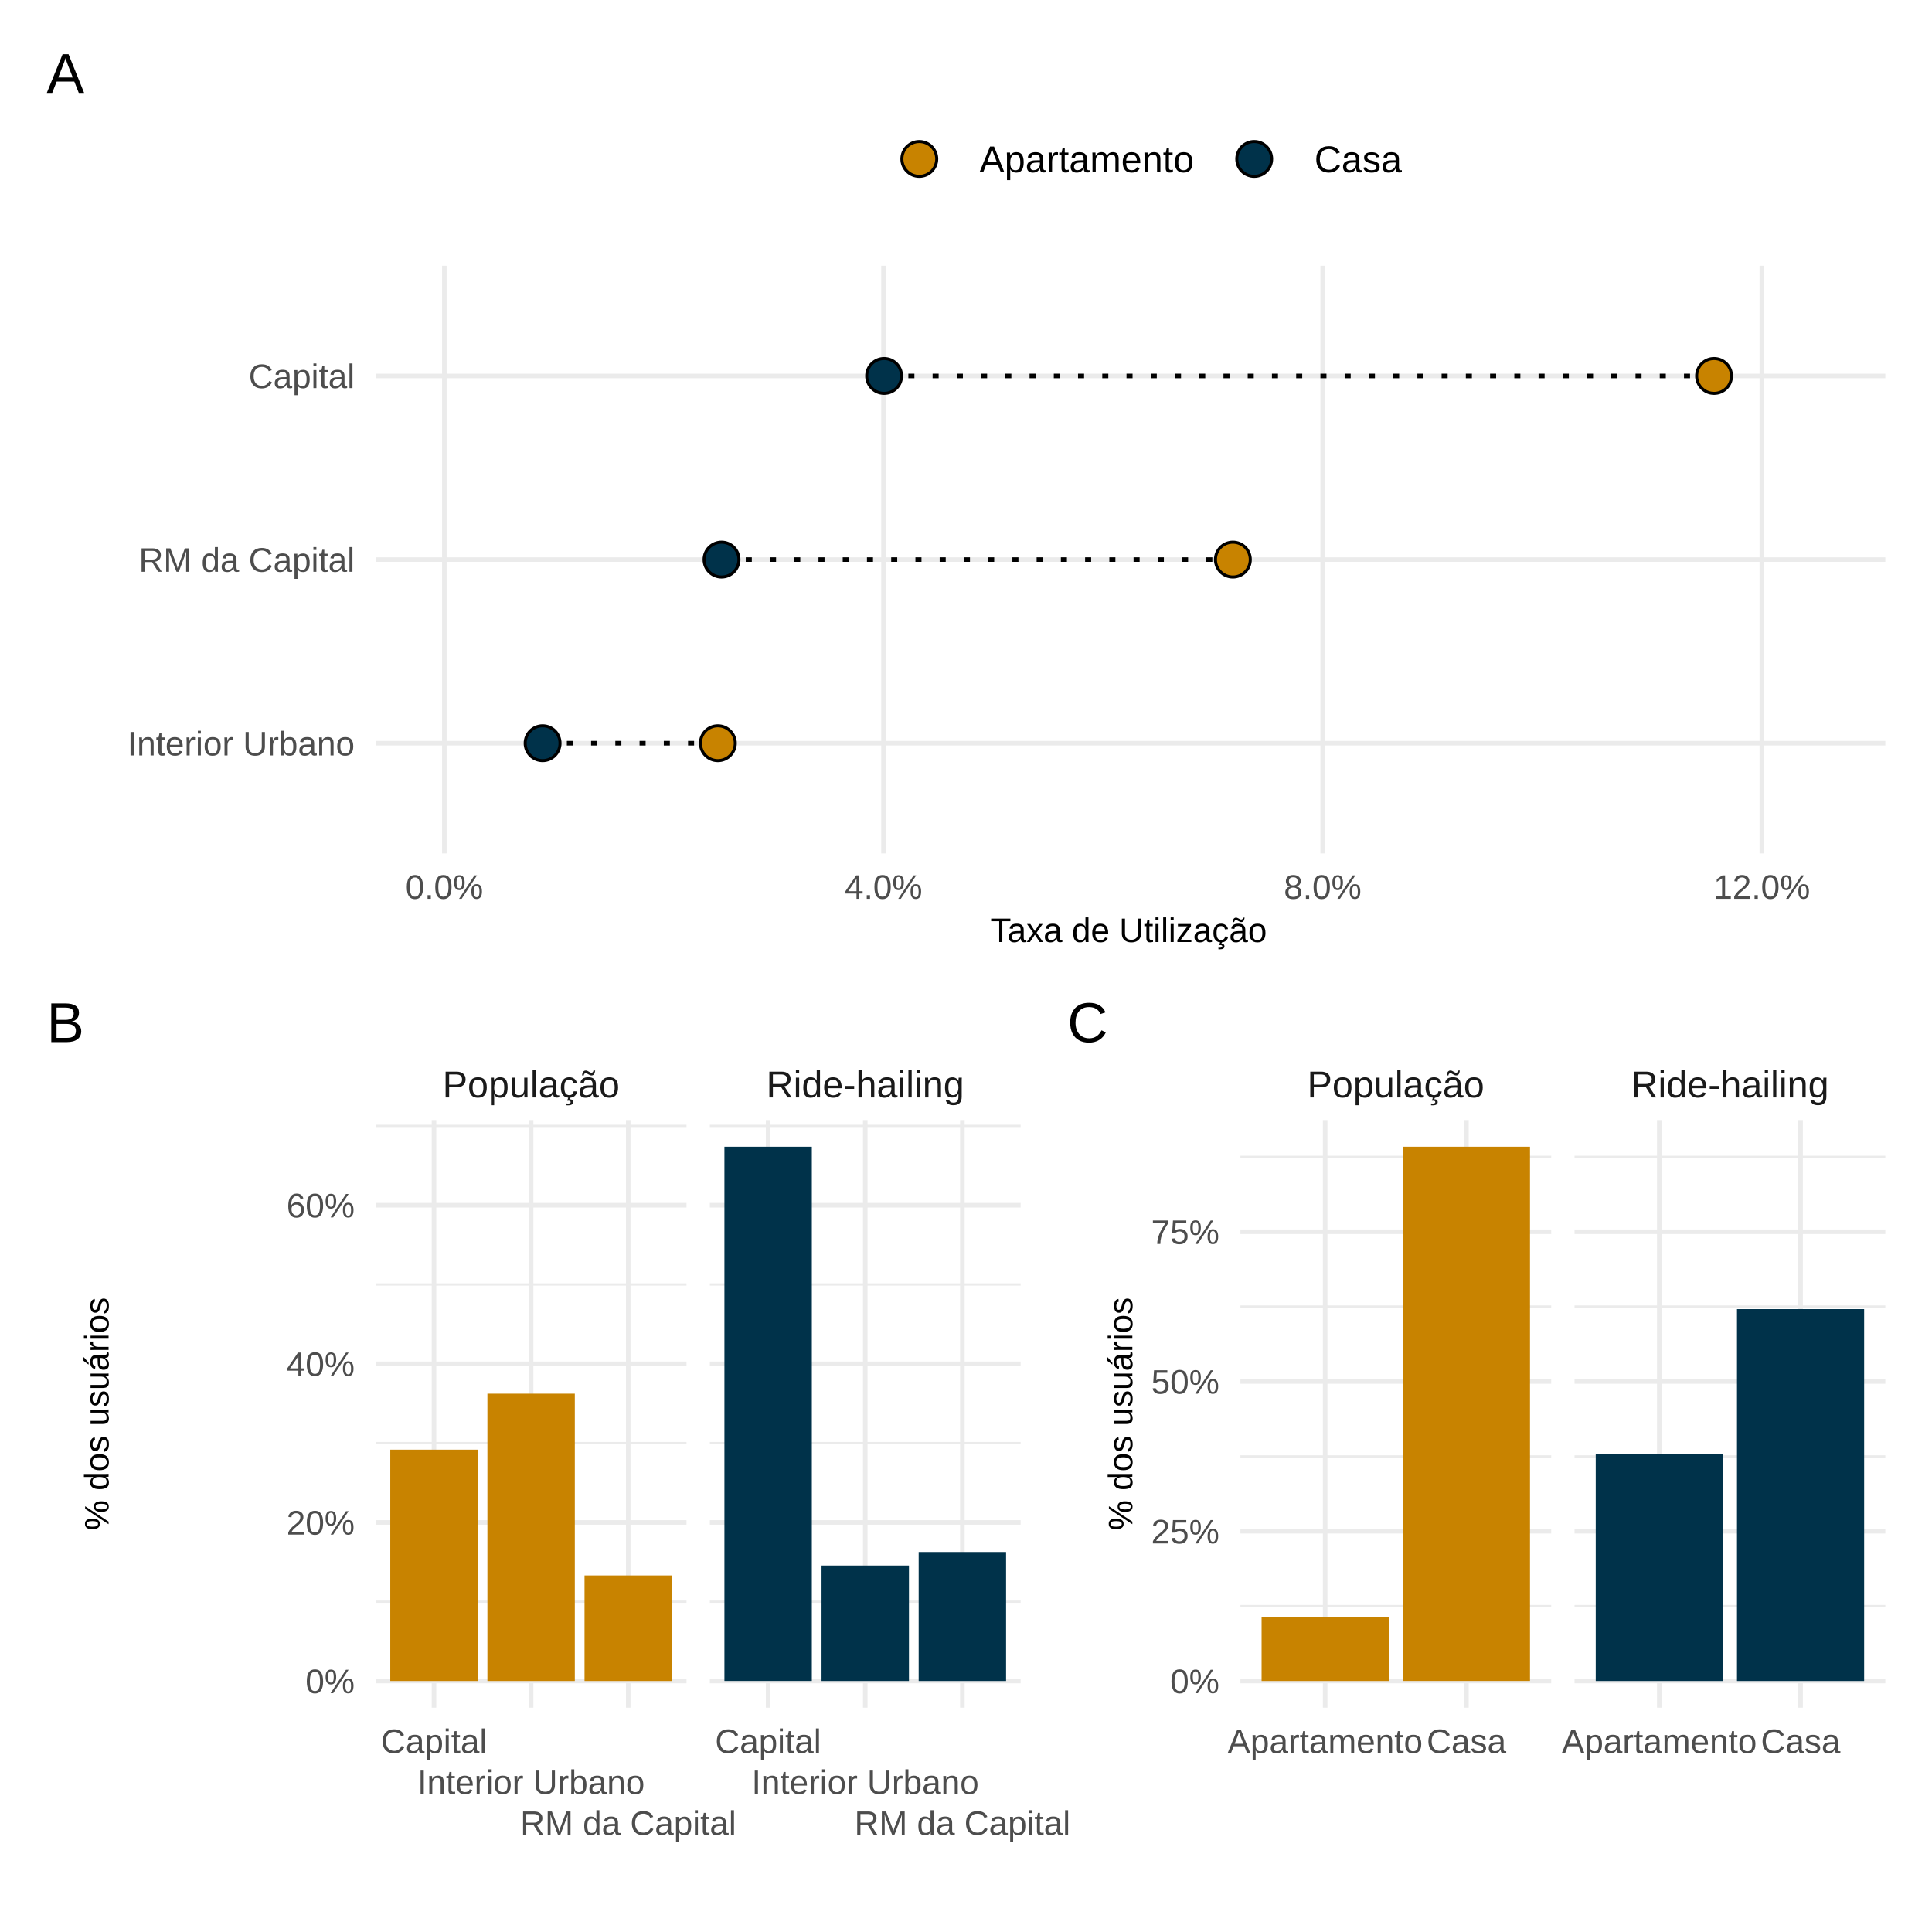
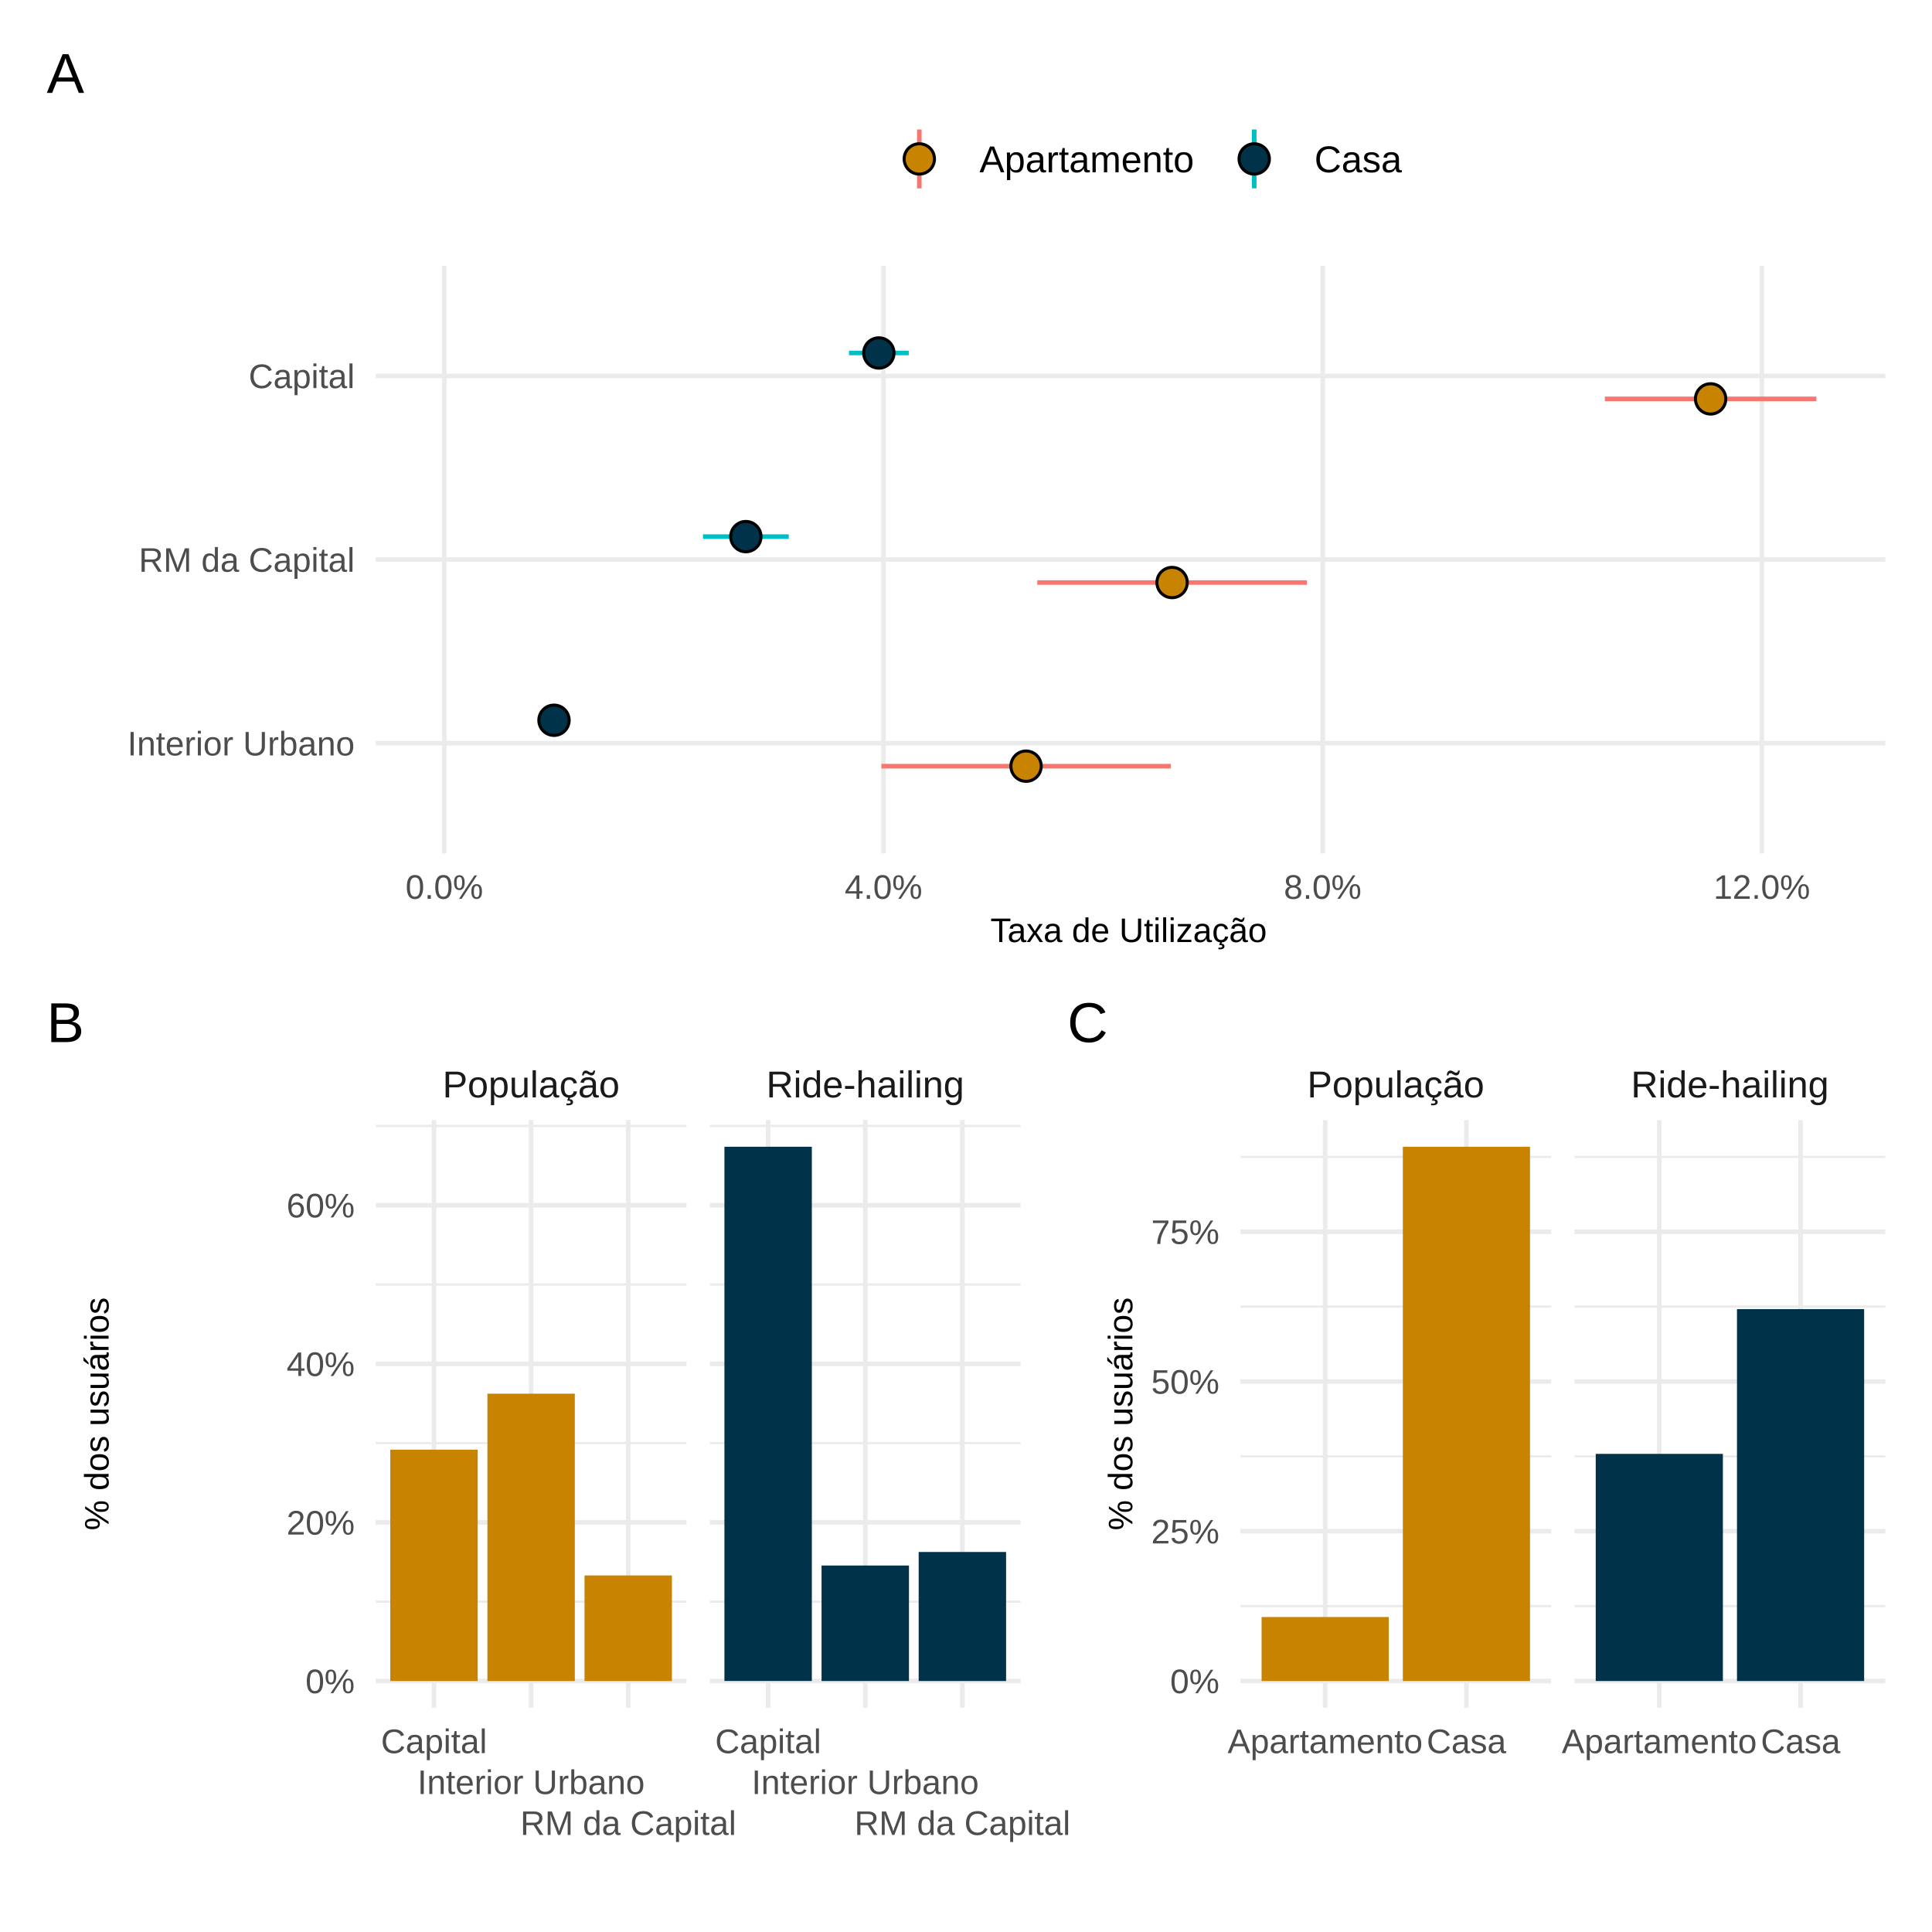
<svg xmlns="http://www.w3.org/2000/svg" viewBox="0 0 453.54 453.54">
  <defs>
    <style type="text/css">
    line, polyline, polygon, path, rect, circle {
      fill: none;
      stroke: #000000;
      stroke-linecap: round;
      stroke-linejoin: round;
      stroke-miterlimit: 10.00;
    }
  </style>
  </defs>
  <rect width="100%" height="100%" style="stroke: none; fill: #FFFFFF;" />
  <rect x="0" y="0" width="453.54" height="453.54" style="stroke-width: 1.07; stroke: #FFFFFF; fill: #FFFFFF;" />
  <defs>
    <clipPath id="cpNS40OHw0NDguMDZ8MjI4LjMxfDUuNDg=">
      <rect x="5.48" y="5.48" width="442.58" height="222.83" />
    </clipPath>
  </defs>
  <defs>
    <clipPath id="cpMC4wMHw0NTMuNTR8NDUzLjU0fDAuMDA=">
      <rect x="0.00" y="0.00" width="453.54" height="453.54" />
    </clipPath>
  </defs>
  <defs>
    <clipPath id="cpODguMjB8NDQyLjU4fDIwMC4zNHw2Mi4zOA==">
      <rect x="88.20" y="62.38" width="354.38" height="137.96" />
    </clipPath>
  </defs>
  <polyline points="88.20,174.47 442.58,174.47 " style="stroke-width: 1.07; stroke: #EBEBEB; stroke-linecap: butt;" clip-path="url(#cpODguMjB8NDQyLjU4fDIwMC4zNHw2Mi4zOA==)" />
  <polyline points="88.20,131.36 442.58,131.36 " style="stroke-width: 1.07; stroke: #EBEBEB; stroke-linecap: butt;" clip-path="url(#cpODguMjB8NDQyLjU4fDIwMC4zNHw2Mi4zOA==)" />
  <polyline points="88.20,88.25 442.58,88.25 " style="stroke-width: 1.07; stroke: #EBEBEB; stroke-linecap: butt;" clip-path="url(#cpODguMjB8NDQyLjU4fDIwMC4zNHw2Mi4zOA==)" />
  <polyline points="104.31,200.34 104.31,62.38 " style="stroke-width: 1.07; stroke: #EBEBEB; stroke-linecap: butt;" clip-path="url(#cpODguMjB8NDQyLjU4fDIwMC4zNHw2Mi4zOA==)" />
  <polyline points="207.40,200.34 207.40,62.38 " style="stroke-width: 1.07; stroke: #EBEBEB; stroke-linecap: butt;" clip-path="url(#cpODguMjB8NDQyLjU4fDIwMC4zNHw2Mi4zOA==)" />
  <polyline points="310.50,200.34 310.50,62.38 " style="stroke-width: 1.07; stroke: #EBEBEB; stroke-linecap: butt;" clip-path="url(#cpODguMjB8NDQyLjU4fDIwMC4zNHw2Mi4zOA==)" />
  <polyline points="413.59,200.34 413.59,62.38 " style="stroke-width: 1.07; stroke: #EBEBEB; stroke-linecap: butt;" clip-path="url(#cpODguMjB8NDQyLjU4fDIwMC4zNHw2Mi4zOA==)" />
-   <polyline points="207.55,88.25 402.38,88.25 " style="stroke-width: 1.07; stroke-dasharray: 1.42,4.27; stroke-linecap: butt;" clip-path="url(#cpODguMjB8NDQyLjU4fDIwMC4zNHw2Mi4zOA==)" />
-   <polyline points="127.38,174.47 168.52,174.47 " style="stroke-width: 1.07; stroke-dasharray: 1.42,4.27; stroke-linecap: butt;" clip-path="url(#cpODguMjB8NDQyLjU4fDIwMC4zNHw2Mi4zOA==)" />
-   <polyline points="169.38,131.36 289.42,131.36 " style="stroke-width: 1.07; stroke-dasharray: 1.42,4.27; stroke-linecap: butt;" clip-path="url(#cpODguMjB8NDQyLjU4fDIwMC4zNHw2Mi4zOA==)" />
-   <circle cx="207.55" cy="88.25" r="4.09" style="stroke-width: 0.71; fill: #00324A;" clip-path="url(#cpODguMjB8NDQyLjU4fDIwMC4zNHw2Mi4zOA==)" />
-   <circle cx="402.38" cy="88.25" r="4.09" style="stroke-width: 0.71; fill: #C88300;" clip-path="url(#cpODguMjB8NDQyLjU4fDIwMC4zNHw2Mi4zOA==)" />
-   <circle cx="127.38" cy="174.47" r="4.09" style="stroke-width: 0.71; fill: #00324A;" clip-path="url(#cpODguMjB8NDQyLjU4fDIwMC4zNHw2Mi4zOA==)" />
-   <circle cx="168.52" cy="174.47" r="4.09" style="stroke-width: 0.71; fill: #C88300;" clip-path="url(#cpODguMjB8NDQyLjU4fDIwMC4zNHw2Mi4zOA==)" />
-   <circle cx="169.38" cy="131.36" r="4.09" style="stroke-width: 0.71; fill: #00324A;" clip-path="url(#cpODguMjB8NDQyLjU4fDIwMC4zNHw2Mi4zOA==)" />
-   <circle cx="289.42" cy="131.36" r="4.09" style="stroke-width: 0.71; fill: #C88300;" clip-path="url(#cpODguMjB8NDQyLjU4fDIwMC4zNHw2Mi4zOA==)" />
+   <line x1="376.74" y1="93.64" x2="426.39" y2="93.64" style="stroke-width: 1.07; stroke: #F8766D; stroke-linecap: butt;" clip-path="url(#cpODguMjB8NDQyLjU4fDIwMC4zNHw2Mi4zOA==)" />
+   <line x1="199.30" y1="82.86" x2="213.33" y2="82.86" style="stroke-width: 1.07; stroke: #00BFC4; stroke-linecap: butt;" clip-path="url(#cpODguMjB8NDQyLjU4fDIwMC4zNHw2Mi4zOA==)" />
+   <line x1="243.51" y1="136.75" x2="306.79" y2="136.75" style="stroke-width: 1.07; stroke: #F8766D; stroke-linecap: butt;" clip-path="url(#cpODguMjB8NDQyLjU4fDIwMC4zNHw2Mi4zOA==)" />
+   <line x1="165.02" y1="125.97" x2="185.16" y2="125.97" style="stroke-width: 1.07; stroke: #00BFC4; stroke-linecap: butt;" clip-path="url(#cpODguMjB8NDQyLjU4fDIwMC4zNHw2Mi4zOA==)" />
+   <line x1="206.91" y1="179.86" x2="274.84" y2="179.86" style="stroke-width: 1.07; stroke: #F8766D; stroke-linecap: butt;" clip-path="url(#cpODguMjB8NDQyLjU4fDIwMC4zNHw2Mi4zOA==)" />
+   <line x1="126.90" y1="169.08" x2="133.20" y2="169.08" style="stroke-width: 1.07; stroke: #00BFC4; stroke-linecap: butt;" clip-path="url(#cpODguMjB8NDQyLjU4fDIwMC4zNHw2Mi4zOA==)" />
+   <circle cx="401.57" cy="93.64" r="3.56" style="stroke-width: 0.71; fill: #C88300;" clip-path="url(#cpODguMjB8NDQyLjU4fDIwMC4zNHw2Mi4zOA==)" />
+   <circle cx="206.31" cy="82.86" r="3.56" style="stroke-width: 0.71; fill: #00324A;" clip-path="url(#cpODguMjB8NDQyLjU4fDIwMC4zNHw2Mi4zOA==)" />
+   <circle cx="275.15" cy="136.75" r="3.56" style="stroke-width: 0.71; fill: #C88300;" clip-path="url(#cpODguMjB8NDQyLjU4fDIwMC4zNHw2Mi4zOA==)" />
+   <circle cx="175.09" cy="125.97" r="3.56" style="stroke-width: 0.71; fill: #00324A;" clip-path="url(#cpODguMjB8NDQyLjU4fDIwMC4zNHw2Mi4zOA==)" />
+   <circle cx="240.87" cy="179.86" r="3.56" style="stroke-width: 0.71; fill: #C88300;" clip-path="url(#cpODguMjB8NDQyLjU4fDIwMC4zNHw2Mi4zOA==)" />
+   <circle cx="130.05" cy="169.08" r="3.56" style="stroke-width: 0.71; fill: #00324A;" clip-path="url(#cpODguMjB8NDQyLjU4fDIwMC4zNHw2Mi4zOA==)" />
  <defs>
    <clipPath id="cpMC4wMHw0NTMuNTR8NDUzLjU0fDAuMDA=">
      <rect x="0.00" y="0.00" width="453.54" height="453.54" />
    </clipPath>
  </defs>
  <g clip-path="url(#cpMC4wMHw0NTMuNTR8NDUzLjU0fDAuMDA=)">
    <text x="29.91" y="177.34" style="font-size: 8.00px; fill: #4D4D4D; font-family: Arial;" textLength="53.36px" lengthAdjust="spacingAndGlyphs">Interior Urbano</text>
  </g>
  <g clip-path="url(#cpMC4wMHw0NTMuNTR8NDUzLjU0fDAuMDA=)">
    <text x="32.58" y="134.22" style="font-size: 8.00px; fill: #4D4D4D; font-family: Arial;" textLength="50.69px" lengthAdjust="spacingAndGlyphs">RM da Capital</text>
  </g>
  <g clip-path="url(#cpMC4wMHw0NTMuNTR8NDUzLjU0fDAuMDA=)">
    <text x="58.37" y="91.11" style="font-size: 8.00px; fill: #4D4D4D; font-family: Arial;" textLength="24.90px" lengthAdjust="spacingAndGlyphs">Capital</text>
  </g>
  <g clip-path="url(#cpMC4wMHw0NTMuNTR8NDUzLjU0fDAuMDA=)">
    <text x="95.19" y="211.00" style="font-size: 8.00px; fill: #4D4D4D; font-family: Arial;" textLength="18.23px" lengthAdjust="spacingAndGlyphs">0.0%</text>
  </g>
  <g clip-path="url(#cpMC4wMHw0NTMuNTR8NDUzLjU0fDAuMDA=)">
    <text x="198.29" y="211.00" style="font-size: 8.00px; fill: #4D4D4D; font-family: Arial;" textLength="18.23px" lengthAdjust="spacingAndGlyphs">4.0%</text>
  </g>
  <g clip-path="url(#cpMC4wMHw0NTMuNTR8NDUzLjU0fDAuMDA=)">
    <text x="301.38" y="211.00" style="font-size: 8.00px; fill: #4D4D4D; font-family: Arial;" textLength="18.23px" lengthAdjust="spacingAndGlyphs">8.0%</text>
  </g>
  <g clip-path="url(#cpMC4wMHw0NTMuNTR8NDUzLjU0fDAuMDA=)">
    <text x="402.25" y="211.00" style="font-size: 8.00px; fill: #4D4D4D; font-family: Arial;" textLength="22.68px" lengthAdjust="spacingAndGlyphs">12.0%</text>
  </g>
  <g clip-path="url(#cpMC4wMHw0NTMuNTR8NDUzLjU0fDAuMDA=)">
    <text x="232.49" y="221.15" style="font-size: 8.00px; font-family: Arial;" textLength="65.81px" lengthAdjust="spacingAndGlyphs">Taxa de Utilização</text>
  </g>
-   <circle cx="215.81" cy="37.31" r="4.09" style="stroke-width: 0.71; fill: #C88300;" clip-path="url(#cpMC4wMHw0NTMuNTR8NDUzLjU0fDAuMDA=)" />
-   <circle cx="294.43" cy="37.31" r="4.09" style="stroke-width: 0.71; fill: #00324A;" clip-path="url(#cpMC4wMHw0NTMuNTR8NDUzLjU0fDAuMDA=)" />
+   <line x1="215.81" y1="44.22" x2="215.81" y2="30.39" style="stroke-width: 1.07; stroke: #F8766D; stroke-linecap: butt;" clip-path="url(#cpMC4wMHw0NTMuNTR8NDUzLjU0fDAuMDA=)" />
+   <circle cx="215.81" cy="37.31" r="3.56" style="stroke-width: 0.71; fill: #C88300;" clip-path="url(#cpMC4wMHw0NTMuNTR8NDUzLjU0fDAuMDA=)" />
+   <line x1="294.43" y1="44.22" x2="294.43" y2="30.39" style="stroke-width: 1.07; stroke: #00BFC4; stroke-linecap: butt;" clip-path="url(#cpMC4wMHw0NTMuNTR8NDUzLjU0fDAuMDA=)" />
+   <circle cx="294.43" cy="37.31" r="3.56" style="stroke-width: 0.71; fill: #00324A;" clip-path="url(#cpMC4wMHw0NTMuNTR8NDUzLjU0fDAuMDA=)" />
  <g clip-path="url(#cpMC4wMHw0NTMuNTR8NDUzLjU0fDAuMDA=)">
    <text x="229.93" y="40.45" style="font-size: 8.80px; font-family: Arial;" textLength="50.39px" lengthAdjust="spacingAndGlyphs">Apartamento</text>
  </g>
  <g clip-path="url(#cpMC4wMHw0NTMuNTR8NDUzLjU0fDAuMDA=)">
    <text x="308.55" y="40.45" style="font-size: 8.80px; font-family: Arial;" textLength="20.54px" lengthAdjust="spacingAndGlyphs">Casa</text>
  </g>
  <g clip-path="url(#cpMC4wMHw0NTMuNTR8NDUzLjU0fDAuMDA=)">
    <text x="10.96" y="21.80" style="font-size: 13.20px; font-family: Arial;" textLength="8.80px" lengthAdjust="spacingAndGlyphs">A</text>
  </g>
  <defs>
    <clipPath id="cpODguMjB8NDQyLjU4fDQwMC44OXwyNjIuOTM=">
      <rect x="88.20" y="262.93" width="354.38" height="137.96" />
    </clipPath>
  </defs>
  <defs>
    <clipPath id="cpMC4wMHw0NTMuNTR8NDUzLjU0fDAuMDA=">
      <rect x="0.00" y="0.00" width="453.54" height="453.54" />
    </clipPath>
  </defs>
  <defs>
    <clipPath id="cpNS40OHwyNDUuMDh8NDQ4LjA2fDIyOC4zMQ==">
      <rect x="5.48" y="228.31" width="239.60" height="219.75" />
    </clipPath>
  </defs>
  <defs>
    <clipPath id="cpMC4wMHw0NTMuNTR8NDUzLjU0fDAuMDA=">
      <rect x="0.00" y="0.00" width="453.54" height="453.54" />
    </clipPath>
  </defs>
  <defs>
    <clipPath id="cpODguMjB8MTYxLjE2fDQwMC44OXwyNjIuOTM=">
      <rect x="88.20" y="262.93" width="72.96" height="137.96" />
    </clipPath>
  </defs>
  <polyline points="88.20,376.00 161.16,376.00 " style="stroke-width: 0.53; stroke: #EBEBEB; stroke-linecap: butt;" clip-path="url(#cpODguMjB8MTYxLjE2fDQwMC44OXwyNjIuOTM=)" />
  <polyline points="88.20,338.77 161.16,338.77 " style="stroke-width: 0.53; stroke: #EBEBEB; stroke-linecap: butt;" clip-path="url(#cpODguMjB8MTYxLjE2fDQwMC44OXwyNjIuOTM=)" />
  <polyline points="88.20,301.54 161.16,301.54 " style="stroke-width: 0.53; stroke: #EBEBEB; stroke-linecap: butt;" clip-path="url(#cpODguMjB8MTYxLjE2fDQwMC44OXwyNjIuOTM=)" />
  <polyline points="88.20,264.31 161.16,264.31 " style="stroke-width: 0.53; stroke: #EBEBEB; stroke-linecap: butt;" clip-path="url(#cpODguMjB8MTYxLjE2fDQwMC44OXwyNjIuOTM=)" />
  <polyline points="88.20,394.62 161.16,394.62 " style="stroke-width: 1.07; stroke: #EBEBEB; stroke-linecap: butt;" clip-path="url(#cpODguMjB8MTYxLjE2fDQwMC44OXwyNjIuOTM=)" />
  <polyline points="88.20,357.39 161.16,357.39 " style="stroke-width: 1.07; stroke: #EBEBEB; stroke-linecap: butt;" clip-path="url(#cpODguMjB8MTYxLjE2fDQwMC44OXwyNjIuOTM=)" />
  <polyline points="88.20,320.16 161.16,320.16 " style="stroke-width: 1.07; stroke: #EBEBEB; stroke-linecap: butt;" clip-path="url(#cpODguMjB8MTYxLjE2fDQwMC44OXwyNjIuOTM=)" />
  <polyline points="88.20,282.93 161.16,282.93 " style="stroke-width: 1.07; stroke: #EBEBEB; stroke-linecap: butt;" clip-path="url(#cpODguMjB8MTYxLjE2fDQwMC44OXwyNjIuOTM=)" />
  <polyline points="101.88,400.89 101.88,262.93 " style="stroke-width: 1.07; stroke: #EBEBEB; stroke-linecap: butt;" clip-path="url(#cpODguMjB8MTYxLjE2fDQwMC44OXwyNjIuOTM=)" />
  <polyline points="124.68,400.89 124.68,262.93 " style="stroke-width: 1.07; stroke: #EBEBEB; stroke-linecap: butt;" clip-path="url(#cpODguMjB8MTYxLjE2fDQwMC44OXwyNjIuOTM=)" />
  <polyline points="147.48,400.89 147.48,262.93 " style="stroke-width: 1.07; stroke: #EBEBEB; stroke-linecap: butt;" clip-path="url(#cpODguMjB8MTYxLjE2fDQwMC44OXwyNjIuOTM=)" />
  <rect x="91.62" y="340.31" width="20.52" height="54.31" style="stroke-width: 1.07; stroke: none; stroke-linecap: square; stroke-linejoin: miter; fill: #C88300;" clip-path="url(#cpODguMjB8MTYxLjE2fDQwMC44OXwyNjIuOTM=)" />
  <rect x="114.42" y="327.17" width="20.52" height="67.45" style="stroke-width: 1.07; stroke: none; stroke-linecap: square; stroke-linejoin: miter; fill: #C88300;" clip-path="url(#cpODguMjB8MTYxLjE2fDQwMC44OXwyNjIuOTM=)" />
  <rect x="137.22" y="369.84" width="20.52" height="24.78" style="stroke-width: 1.07; stroke: none; stroke-linecap: square; stroke-linejoin: miter; fill: #C88300;" clip-path="url(#cpODguMjB8MTYxLjE2fDQwMC44OXwyNjIuOTM=)" />
  <defs>
    <clipPath id="cpMC4wMHw0NTMuNTR8NDUzLjU0fDAuMDA=">
      <rect x="0.00" y="0.00" width="453.54" height="453.54" />
    </clipPath>
  </defs>
  <defs>
    <clipPath id="cpMTY2LjY0fDIzOS42MHw0MDAuODl8MjYyLjkz">
      <rect x="166.64" y="262.93" width="72.96" height="137.96" />
    </clipPath>
  </defs>
  <polyline points="166.64,376.00 239.60,376.00 " style="stroke-width: 0.53; stroke: #EBEBEB; stroke-linecap: butt;" clip-path="url(#cpMTY2LjY0fDIzOS42MHw0MDAuODl8MjYyLjkz)" />
  <polyline points="166.64,338.77 239.60,338.77 " style="stroke-width: 0.53; stroke: #EBEBEB; stroke-linecap: butt;" clip-path="url(#cpMTY2LjY0fDIzOS42MHw0MDAuODl8MjYyLjkz)" />
  <polyline points="166.64,301.54 239.60,301.54 " style="stroke-width: 0.53; stroke: #EBEBEB; stroke-linecap: butt;" clip-path="url(#cpMTY2LjY0fDIzOS42MHw0MDAuODl8MjYyLjkz)" />
  <polyline points="166.64,264.31 239.60,264.31 " style="stroke-width: 0.53; stroke: #EBEBEB; stroke-linecap: butt;" clip-path="url(#cpMTY2LjY0fDIzOS42MHw0MDAuODl8MjYyLjkz)" />
  <polyline points="166.64,394.62 239.60,394.62 " style="stroke-width: 1.07; stroke: #EBEBEB; stroke-linecap: butt;" clip-path="url(#cpMTY2LjY0fDIzOS42MHw0MDAuODl8MjYyLjkz)" />
  <polyline points="166.64,357.39 239.60,357.39 " style="stroke-width: 1.07; stroke: #EBEBEB; stroke-linecap: butt;" clip-path="url(#cpMTY2LjY0fDIzOS42MHw0MDAuODl8MjYyLjkz)" />
  <polyline points="166.64,320.16 239.60,320.16 " style="stroke-width: 1.07; stroke: #EBEBEB; stroke-linecap: butt;" clip-path="url(#cpMTY2LjY0fDIzOS42MHw0MDAuODl8MjYyLjkz)" />
  <polyline points="166.64,282.93 239.60,282.93 " style="stroke-width: 1.07; stroke: #EBEBEB; stroke-linecap: butt;" clip-path="url(#cpMTY2LjY0fDIzOS42MHw0MDAuODl8MjYyLjkz)" />
  <polyline points="180.32,400.89 180.32,262.93 " style="stroke-width: 1.07; stroke: #EBEBEB; stroke-linecap: butt;" clip-path="url(#cpMTY2LjY0fDIzOS42MHw0MDAuODl8MjYyLjkz)" />
  <polyline points="203.12,400.89 203.12,262.93 " style="stroke-width: 1.07; stroke: #EBEBEB; stroke-linecap: butt;" clip-path="url(#cpMTY2LjY0fDIzOS42MHw0MDAuODl8MjYyLjkz)" />
  <polyline points="225.92,400.89 225.92,262.93 " style="stroke-width: 1.07; stroke: #EBEBEB; stroke-linecap: butt;" clip-path="url(#cpMTY2LjY0fDIzOS42MHw0MDAuODl8MjYyLjkz)" />
  <rect x="170.06" y="269.20" width="20.52" height="125.41" style="stroke-width: 1.07; stroke: none; stroke-linecap: square; stroke-linejoin: miter; fill: #00324A;" clip-path="url(#cpMTY2LjY0fDIzOS42MHw0MDAuODl8MjYyLjkz)" />
  <rect x="192.86" y="367.51" width="20.52" height="27.11" style="stroke-width: 1.07; stroke: none; stroke-linecap: square; stroke-linejoin: miter; fill: #00324A;" clip-path="url(#cpMTY2LjY0fDIzOS42MHw0MDAuODl8MjYyLjkz)" />
  <rect x="215.66" y="364.33" width="20.52" height="30.29" style="stroke-width: 1.07; stroke: none; stroke-linecap: square; stroke-linejoin: miter; fill: #00324A;" clip-path="url(#cpMTY2LjY0fDIzOS42MHw0MDAuODl8MjYyLjkz)" />
  <defs>
    <clipPath id="cpMC4wMHw0NTMuNTR8NDUzLjU0fDAuMDA=">
      <rect x="0.00" y="0.00" width="453.54" height="453.54" />
    </clipPath>
  </defs>
  <defs>
    <clipPath id="cpODguMjB8MTYxLjE2fDI2Mi45M3wyNDYuMDI=">
      <rect x="88.20" y="246.02" width="72.96" height="16.92" />
    </clipPath>
  </defs>
  <g clip-path="url(#cpODguMjB8MTYxLjE2fDI2Mi45M3wyNDYuMDI=)">
    <text x="103.89" y="257.62" style="font-size: 8.80px; fill: #1A1A1A; font-family: Arial;" textLength="41.59px" lengthAdjust="spacingAndGlyphs">População</text>
  </g>
  <defs>
    <clipPath id="cpMC4wMHw0NTMuNTR8NDUzLjU0fDAuMDA=">
      <rect x="0.00" y="0.00" width="453.54" height="453.54" />
    </clipPath>
  </defs>
  <defs>
    <clipPath id="cpMTY2LjY0fDIzOS42MHwyNjIuOTN8MjQ2LjAy">
      <rect x="166.64" y="246.02" width="72.96" height="16.92" />
    </clipPath>
  </defs>
  <g clip-path="url(#cpMTY2LjY0fDIzOS42MHwyNjIuOTN8MjQ2LjAy)">
    <text x="179.89" y="257.62" style="font-size: 8.80px; fill: #1A1A1A; font-family: Arial;" textLength="46.47px" lengthAdjust="spacingAndGlyphs">Ride-hailing</text>
  </g>
  <defs>
    <clipPath id="cpMC4wMHw0NTMuNTR8NDUzLjU0fDAuMDA=">
      <rect x="0.00" y="0.00" width="453.54" height="453.54" />
    </clipPath>
  </defs>
  <g clip-path="url(#cpMC4wMHw0NTMuNTR8NDUzLjU0fDAuMDA=)">
    <text x="89.43" y="411.55" style="font-size: 8.00px; fill: #4D4D4D; font-family: Arial;" textLength="24.90px" lengthAdjust="spacingAndGlyphs">Capital</text>
  </g>
  <g clip-path="url(#cpMC4wMHw0NTMuNTR8NDUzLjU0fDAuMDA=)">
    <text x="98.00" y="421.15" style="font-size: 8.00px; fill: #4D4D4D; font-family: Arial;" textLength="53.36px" lengthAdjust="spacingAndGlyphs">Interior Urbano</text>
  </g>
  <g clip-path="url(#cpMC4wMHw0NTMuNTR8NDUzLjU0fDAuMDA=)">
    <text x="122.14" y="430.75" style="font-size: 8.00px; fill: #4D4D4D; font-family: Arial;" textLength="50.69px" lengthAdjust="spacingAndGlyphs">RM da Capital</text>
  </g>
  <g clip-path="url(#cpMC4wMHw0NTMuNTR8NDUzLjU0fDAuMDA=)">
    <text x="167.87" y="411.55" style="font-size: 8.00px; fill: #4D4D4D; font-family: Arial;" textLength="24.90px" lengthAdjust="spacingAndGlyphs">Capital</text>
  </g>
  <g clip-path="url(#cpMC4wMHw0NTMuNTR8NDUzLjU0fDAuMDA=)">
    <text x="176.44" y="421.15" style="font-size: 8.00px; fill: #4D4D4D; font-family: Arial;" textLength="53.36px" lengthAdjust="spacingAndGlyphs">Interior Urbano</text>
  </g>
  <g clip-path="url(#cpMC4wMHw0NTMuNTR8NDUzLjU0fDAuMDA=)">
    <text x="200.58" y="430.75" style="font-size: 8.00px; fill: #4D4D4D; font-family: Arial;" textLength="50.69px" lengthAdjust="spacingAndGlyphs">RM da Capital</text>
  </g>
  <g clip-path="url(#cpMC4wMHw0NTMuNTR8NDUzLjU0fDAuMDA=)">
    <text x="71.71" y="397.48" style="font-size: 8.00px; fill: #4D4D4D; font-family: Arial;" textLength="11.56px" lengthAdjust="spacingAndGlyphs">0%</text>
  </g>
  <g clip-path="url(#cpMC4wMHw0NTMuNTR8NDUzLjU0fDAuMDA=)">
    <text x="67.26" y="360.25" style="font-size: 8.00px; fill: #4D4D4D; font-family: Arial;" textLength="16.01px" lengthAdjust="spacingAndGlyphs">20%</text>
  </g>
  <g clip-path="url(#cpMC4wMHw0NTMuNTR8NDUzLjU0fDAuMDA=)">
    <text x="67.26" y="323.02" style="font-size: 8.00px; fill: #4D4D4D; font-family: Arial;" textLength="16.01px" lengthAdjust="spacingAndGlyphs">40%</text>
  </g>
  <g clip-path="url(#cpMC4wMHw0NTMuNTR8NDUzLjU0fDAuMDA=)">
    <text x="67.26" y="285.79" style="font-size: 8.00px; fill: #4D4D4D; font-family: Arial;" textLength="16.01px" lengthAdjust="spacingAndGlyphs">60%</text>
  </g>
  <g clip-path="url(#cpMC4wMHw0NTMuNTR8NDUzLjU0fDAuMDA=)">
    <text transform="translate(25.49,359.26) rotate(-90)" style="font-size: 8.00px; font-family: Arial;" textLength="54.70px" lengthAdjust="spacingAndGlyphs">% dos usuários</text>
  </g>
  <g clip-path="url(#cpMC4wMHw0NTMuNTR8NDUzLjU0fDAuMDA=)">
    <text x="10.96" y="244.63" style="font-size: 13.20px; font-family: Arial;" textLength="8.80px" lengthAdjust="spacingAndGlyphs">B</text>
  </g>
  <defs>
    <clipPath id="cpMjQ1LjA4fDQ0OC4wNnw0NDguMDZ8MjI4LjMx">
      <rect x="245.08" y="228.31" width="202.98" height="219.75" />
    </clipPath>
  </defs>
  <defs>
    <clipPath id="cpMC4wMHw0NTMuNTR8NDUzLjU0fDAuMDA=">
      <rect x="0.00" y="0.00" width="453.54" height="453.54" />
    </clipPath>
  </defs>
  <defs>
    <clipPath id="cpMjkxLjE5fDM2NC4xNXw0MDAuODl8MjYyLjkz">
      <rect x="291.19" y="262.93" width="72.96" height="137.96" />
    </clipPath>
  </defs>
  <polyline points="291.19,377.04 364.15,377.04 " style="stroke-width: 0.53; stroke: #EBEBEB; stroke-linecap: butt;" clip-path="url(#cpMjkxLjE5fDM2NC4xNXw0MDAuODl8MjYyLjkz)" />
  <polyline points="291.19,341.89 364.15,341.89 " style="stroke-width: 0.53; stroke: #EBEBEB; stroke-linecap: butt;" clip-path="url(#cpMjkxLjE5fDM2NC4xNXw0MDAuODl8MjYyLjkz)" />
  <polyline points="291.19,306.73 364.15,306.73 " style="stroke-width: 0.53; stroke: #EBEBEB; stroke-linecap: butt;" clip-path="url(#cpMjkxLjE5fDM2NC4xNXw0MDAuODl8MjYyLjkz)" />
  <polyline points="291.19,271.58 364.15,271.58 " style="stroke-width: 0.53; stroke: #EBEBEB; stroke-linecap: butt;" clip-path="url(#cpMjkxLjE5fDM2NC4xNXw0MDAuODl8MjYyLjkz)" />
  <polyline points="291.19,394.62 364.15,394.62 " style="stroke-width: 1.07; stroke: #EBEBEB; stroke-linecap: butt;" clip-path="url(#cpMjkxLjE5fDM2NC4xNXw0MDAuODl8MjYyLjkz)" />
  <polyline points="291.19,359.46 364.15,359.46 " style="stroke-width: 1.07; stroke: #EBEBEB; stroke-linecap: butt;" clip-path="url(#cpMjkxLjE5fDM2NC4xNXw0MDAuODl8MjYyLjkz)" />
  <polyline points="291.19,324.31 364.15,324.31 " style="stroke-width: 1.07; stroke: #EBEBEB; stroke-linecap: butt;" clip-path="url(#cpMjkxLjE5fDM2NC4xNXw0MDAuODl8MjYyLjkz)" />
  <polyline points="291.19,289.16 364.15,289.16 " style="stroke-width: 1.07; stroke: #EBEBEB; stroke-linecap: butt;" clip-path="url(#cpMjkxLjE5fDM2NC4xNXw0MDAuODl8MjYyLjkz)" />
  <polyline points="311.08,400.89 311.08,262.93 " style="stroke-width: 1.07; stroke: #EBEBEB; stroke-linecap: butt;" clip-path="url(#cpMjkxLjE5fDM2NC4xNXw0MDAuODl8MjYyLjkz)" />
  <polyline points="344.25,400.89 344.25,262.93 " style="stroke-width: 1.07; stroke: #EBEBEB; stroke-linecap: butt;" clip-path="url(#cpMjkxLjE5fDM2NC4xNXw0MDAuODl8MjYyLjkz)" />
  <rect x="296.16" y="379.60" width="29.85" height="15.02" style="stroke-width: 1.07; stroke: none; stroke-linecap: square; stroke-linejoin: miter; fill: #C88300;" clip-path="url(#cpMjkxLjE5fDM2NC4xNXw0MDAuODl8MjYyLjkz)" />
  <rect x="329.32" y="269.20" width="29.85" height="125.41" style="stroke-width: 1.07; stroke: none; stroke-linecap: square; stroke-linejoin: miter; fill: #C88300;" clip-path="url(#cpMjkxLjE5fDM2NC4xNXw0MDAuODl8MjYyLjkz)" />
  <defs>
    <clipPath id="cpMC4wMHw0NTMuNTR8NDUzLjU0fDAuMDA=">
      <rect x="0.00" y="0.00" width="453.54" height="453.54" />
    </clipPath>
  </defs>
  <defs>
    <clipPath id="cpMzY5LjYzfDQ0Mi41OHw0MDAuODl8MjYyLjkz">
      <rect x="369.63" y="262.93" width="72.96" height="137.96" />
    </clipPath>
  </defs>
  <polyline points="369.63,377.04 442.58,377.04 " style="stroke-width: 0.53; stroke: #EBEBEB; stroke-linecap: butt;" clip-path="url(#cpMzY5LjYzfDQ0Mi41OHw0MDAuODl8MjYyLjkz)" />
  <polyline points="369.63,341.89 442.58,341.89 " style="stroke-width: 0.53; stroke: #EBEBEB; stroke-linecap: butt;" clip-path="url(#cpMzY5LjYzfDQ0Mi41OHw0MDAuODl8MjYyLjkz)" />
  <polyline points="369.63,306.73 442.58,306.73 " style="stroke-width: 0.53; stroke: #EBEBEB; stroke-linecap: butt;" clip-path="url(#cpMzY5LjYzfDQ0Mi41OHw0MDAuODl8MjYyLjkz)" />
  <polyline points="369.63,271.58 442.58,271.58 " style="stroke-width: 0.53; stroke: #EBEBEB; stroke-linecap: butt;" clip-path="url(#cpMzY5LjYzfDQ0Mi41OHw0MDAuODl8MjYyLjkz)" />
  <polyline points="369.63,394.62 442.58,394.62 " style="stroke-width: 1.07; stroke: #EBEBEB; stroke-linecap: butt;" clip-path="url(#cpMzY5LjYzfDQ0Mi41OHw0MDAuODl8MjYyLjkz)" />
  <polyline points="369.63,359.46 442.58,359.46 " style="stroke-width: 1.07; stroke: #EBEBEB; stroke-linecap: butt;" clip-path="url(#cpMzY5LjYzfDQ0Mi41OHw0MDAuODl8MjYyLjkz)" />
  <polyline points="369.63,324.31 442.58,324.31 " style="stroke-width: 1.07; stroke: #EBEBEB; stroke-linecap: butt;" clip-path="url(#cpMzY5LjYzfDQ0Mi41OHw0MDAuODl8MjYyLjkz)" />
  <polyline points="369.63,289.16 442.58,289.16 " style="stroke-width: 1.07; stroke: #EBEBEB; stroke-linecap: butt;" clip-path="url(#cpMzY5LjYzfDQ0Mi41OHw0MDAuODl8MjYyLjkz)" />
  <polyline points="389.52,400.89 389.52,262.93 " style="stroke-width: 1.07; stroke: #EBEBEB; stroke-linecap: butt;" clip-path="url(#cpMzY5LjYzfDQ0Mi41OHw0MDAuODl8MjYyLjkz)" />
  <polyline points="422.69,400.89 422.69,262.93 " style="stroke-width: 1.07; stroke: #EBEBEB; stroke-linecap: butt;" clip-path="url(#cpMzY5LjYzfDQ0Mi41OHw0MDAuODl8MjYyLjkz)" />
  <rect x="374.60" y="341.30" width="29.85" height="53.32" style="stroke-width: 1.07; stroke: none; stroke-linecap: square; stroke-linejoin: miter; fill: #00324A;" clip-path="url(#cpMzY5LjYzfDQ0Mi41OHw0MDAuODl8MjYyLjkz)" />
  <rect x="407.76" y="307.32" width="29.85" height="87.30" style="stroke-width: 1.07; stroke: none; stroke-linecap: square; stroke-linejoin: miter; fill: #00324A;" clip-path="url(#cpMzY5LjYzfDQ0Mi41OHw0MDAuODl8MjYyLjkz)" />
  <defs>
    <clipPath id="cpMC4wMHw0NTMuNTR8NDUzLjU0fDAuMDA=">
      <rect x="0.00" y="0.00" width="453.54" height="453.54" />
    </clipPath>
  </defs>
  <defs>
    <clipPath id="cpMjkxLjE5fDM2NC4xNXwyNjIuOTN8MjQ2LjAy">
      <rect x="291.19" y="246.02" width="72.96" height="16.92" />
    </clipPath>
  </defs>
  <g clip-path="url(#cpMjkxLjE5fDM2NC4xNXwyNjIuOTN8MjQ2LjAy)">
    <text x="306.87" y="257.62" style="font-size: 8.80px; fill: #1A1A1A; font-family: Arial;" textLength="41.59px" lengthAdjust="spacingAndGlyphs">População</text>
  </g>
  <defs>
    <clipPath id="cpMC4wMHw0NTMuNTR8NDUzLjU0fDAuMDA=">
      <rect x="0.00" y="0.00" width="453.54" height="453.54" />
    </clipPath>
  </defs>
  <defs>
    <clipPath id="cpMzY5LjYzfDQ0Mi41OHwyNjIuOTN8MjQ2LjAy">
      <rect x="369.63" y="246.02" width="72.96" height="16.92" />
    </clipPath>
  </defs>
  <g clip-path="url(#cpMzY5LjYzfDQ0Mi41OHwyNjIuOTN8MjQ2LjAy)">
    <text x="382.87" y="257.62" style="font-size: 8.80px; fill: #1A1A1A; font-family: Arial;" textLength="46.47px" lengthAdjust="spacingAndGlyphs">Ride-hailing</text>
  </g>
  <defs>
    <clipPath id="cpMC4wMHw0NTMuNTR8NDUzLjU0fDAuMDA=">
      <rect x="0.00" y="0.00" width="453.54" height="453.54" />
    </clipPath>
  </defs>
  <g clip-path="url(#cpMC4wMHw0NTMuNTR8NDUzLjU0fDAuMDA=)">
    <text x="288.18" y="411.55" style="font-size: 8.00px; fill: #4D4D4D; font-family: Arial;" textLength="45.80px" lengthAdjust="spacingAndGlyphs">Apartamento</text>
  </g>
  <g clip-path="url(#cpMC4wMHw0NTMuNTR8NDUzLjU0fDAuMDA=)">
    <text x="334.91" y="411.55" style="font-size: 8.00px; fill: #4D4D4D; font-family: Arial;" textLength="18.68px" lengthAdjust="spacingAndGlyphs">Casa</text>
  </g>
  <g clip-path="url(#cpMC4wMHw0NTMuNTR8NDUzLjU0fDAuMDA=)">
    <text x="366.62" y="411.55" style="font-size: 8.00px; fill: #4D4D4D; font-family: Arial;" textLength="45.80px" lengthAdjust="spacingAndGlyphs">Apartamento</text>
  </g>
  <g clip-path="url(#cpMC4wMHw0NTMuNTR8NDUzLjU0fDAuMDA=)">
    <text x="413.35" y="411.55" style="font-size: 8.00px; fill: #4D4D4D; font-family: Arial;" textLength="18.68px" lengthAdjust="spacingAndGlyphs">Casa</text>
  </g>
  <g clip-path="url(#cpMC4wMHw0NTMuNTR8NDUzLjU0fDAuMDA=)">
    <text x="274.69" y="397.48" style="font-size: 8.00px; fill: #4D4D4D; font-family: Arial;" textLength="11.56px" lengthAdjust="spacingAndGlyphs">0%</text>
  </g>
  <g clip-path="url(#cpMC4wMHw0NTMuNTR8NDUzLjU0fDAuMDA=)">
    <text x="270.24" y="362.33" style="font-size: 8.00px; fill: #4D4D4D; font-family: Arial;" textLength="16.01px" lengthAdjust="spacingAndGlyphs">25%</text>
  </g>
  <g clip-path="url(#cpMC4wMHw0NTMuNTR8NDUzLjU0fDAuMDA=)">
    <text x="270.24" y="327.17" style="font-size: 8.00px; fill: #4D4D4D; font-family: Arial;" textLength="16.01px" lengthAdjust="spacingAndGlyphs">50%</text>
  </g>
  <g clip-path="url(#cpMC4wMHw0NTMuNTR8NDUzLjU0fDAuMDA=)">
    <text x="270.24" y="292.02" style="font-size: 8.00px; fill: #4D4D4D; font-family: Arial;" textLength="16.01px" lengthAdjust="spacingAndGlyphs">75%</text>
  </g>
  <g clip-path="url(#cpMC4wMHw0NTMuNTR8NDUzLjU0fDAuMDA=)">
    <text transform="translate(265.82,359.26) rotate(-90)" style="font-size: 8.00px; font-family: Arial;" textLength="54.70px" lengthAdjust="spacingAndGlyphs">% dos usuários</text>
  </g>
  <g clip-path="url(#cpMC4wMHw0NTMuNTR8NDUzLjU0fDAuMDA=)">
    <text x="250.56" y="244.63" style="font-size: 13.20px; font-family: Arial;" textLength="9.53px" lengthAdjust="spacingAndGlyphs">C</text>
  </g>
</svg>
